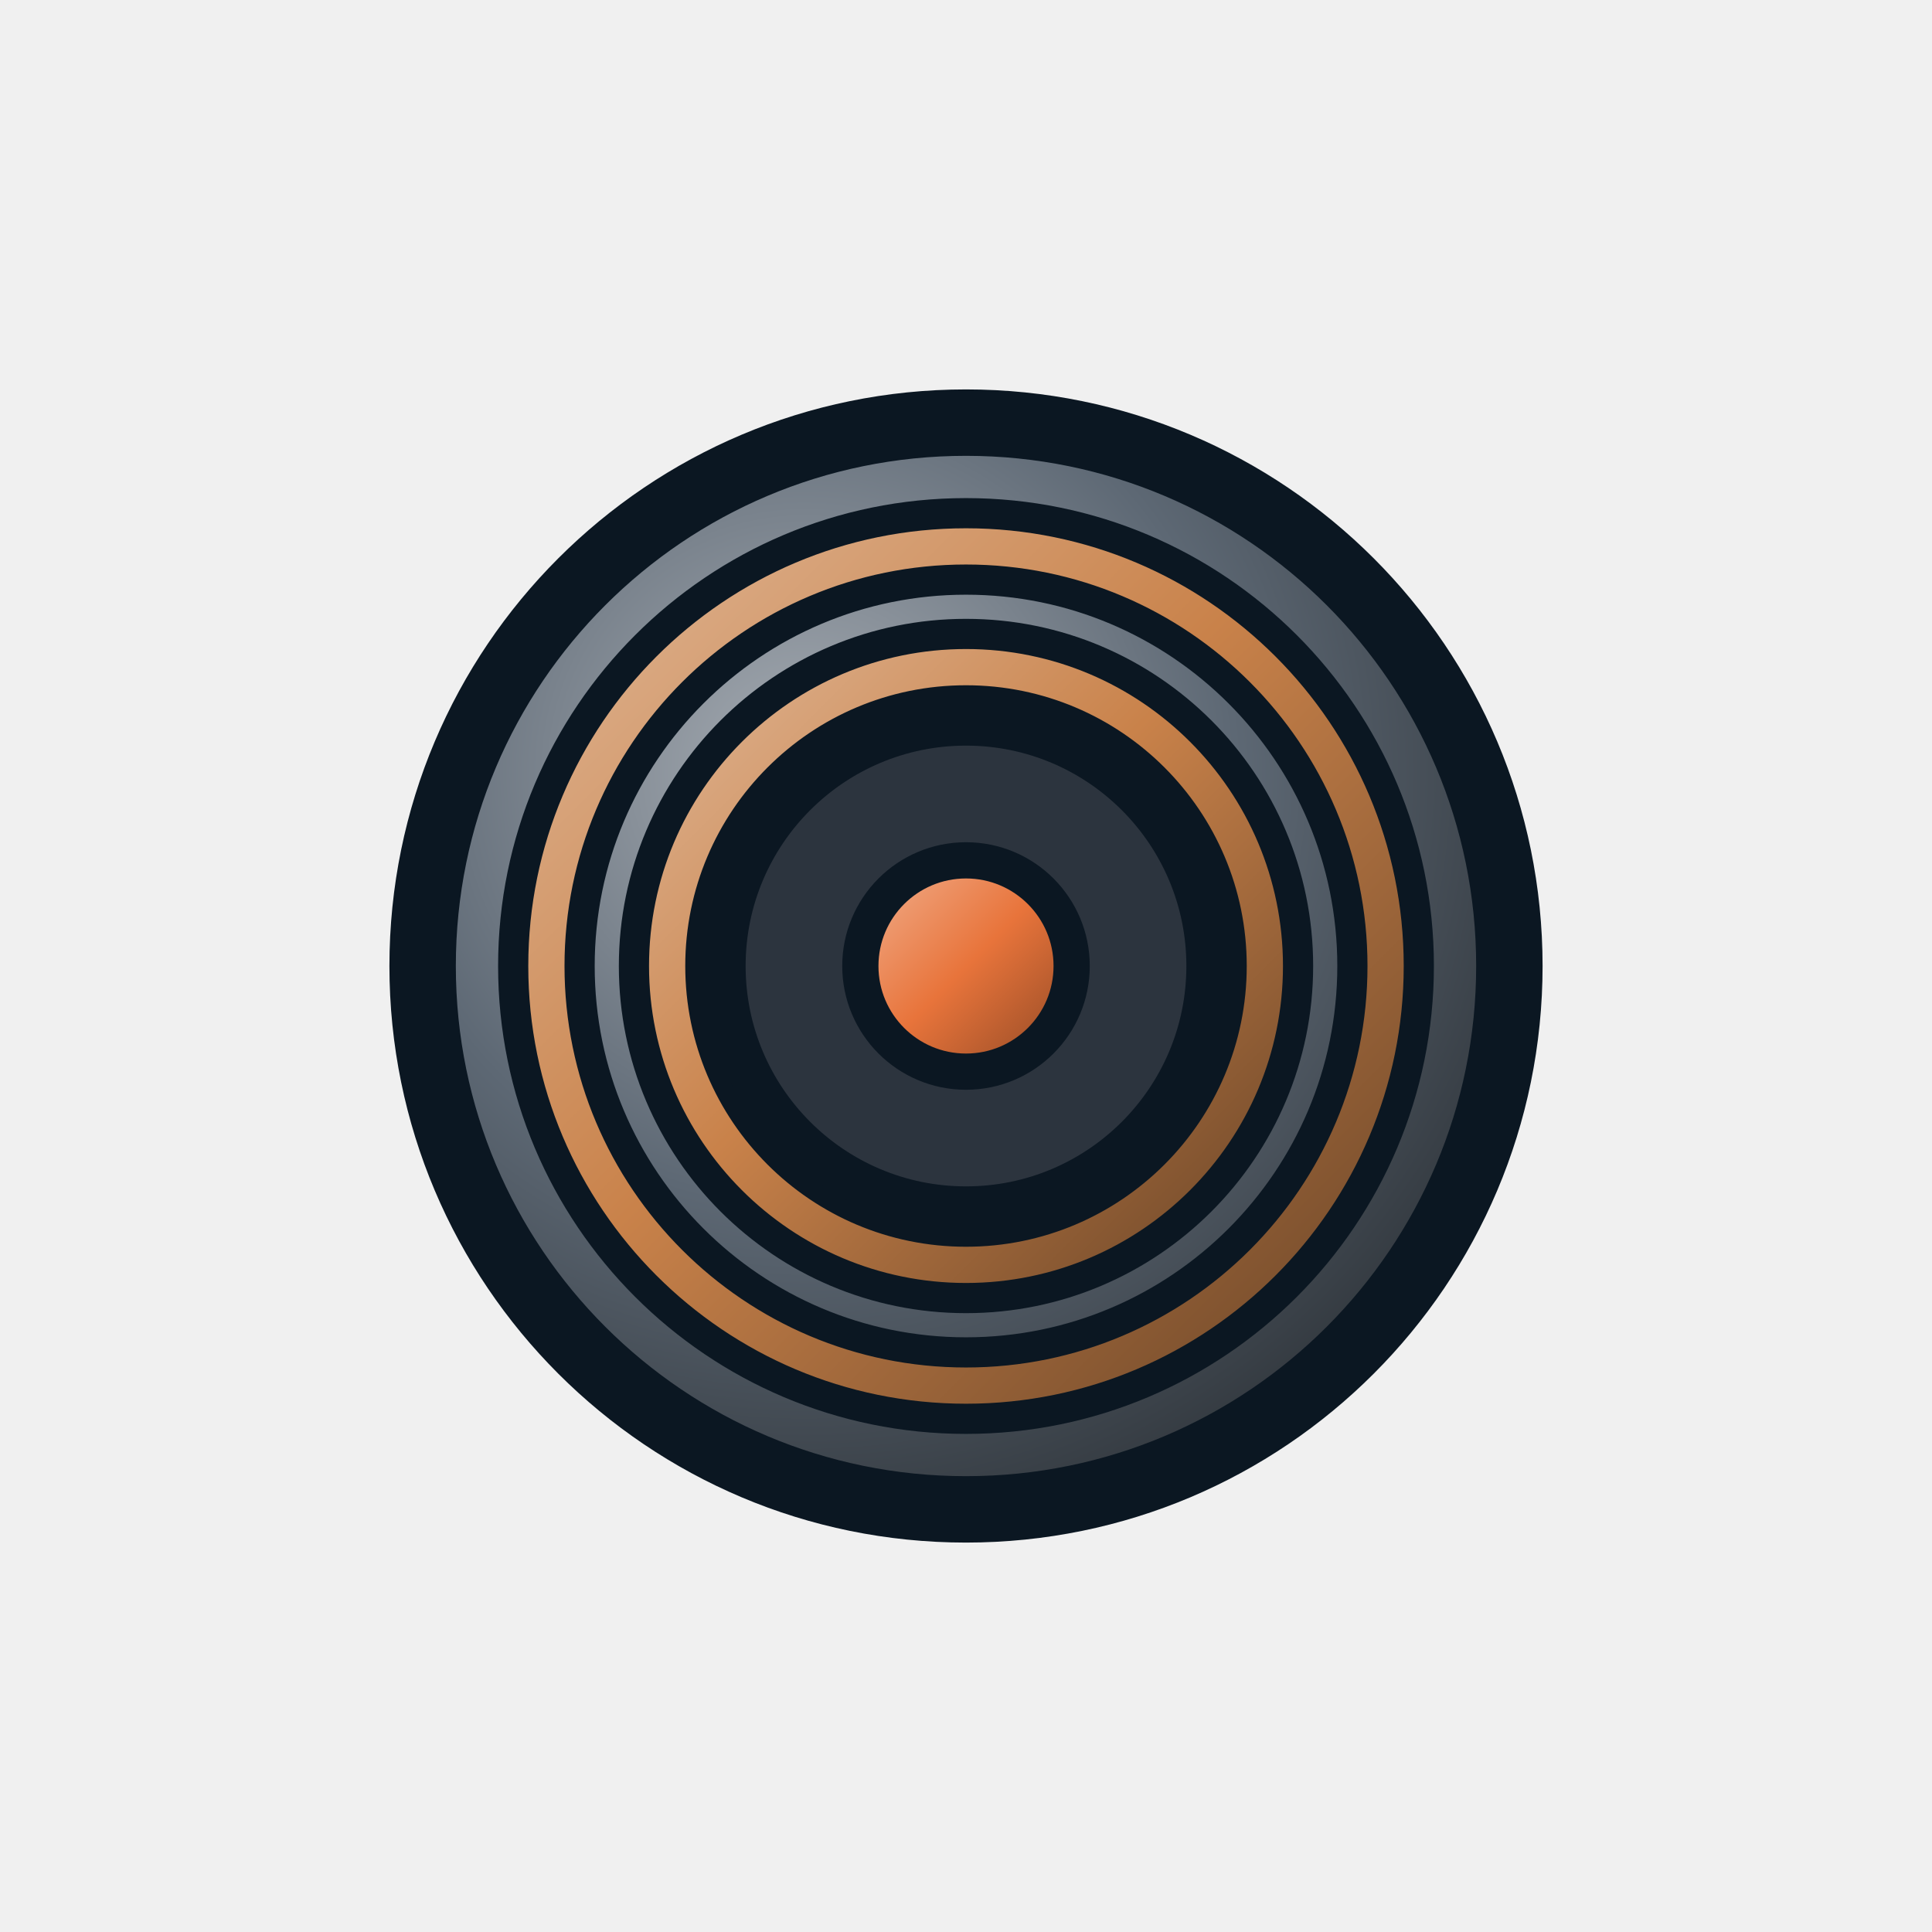
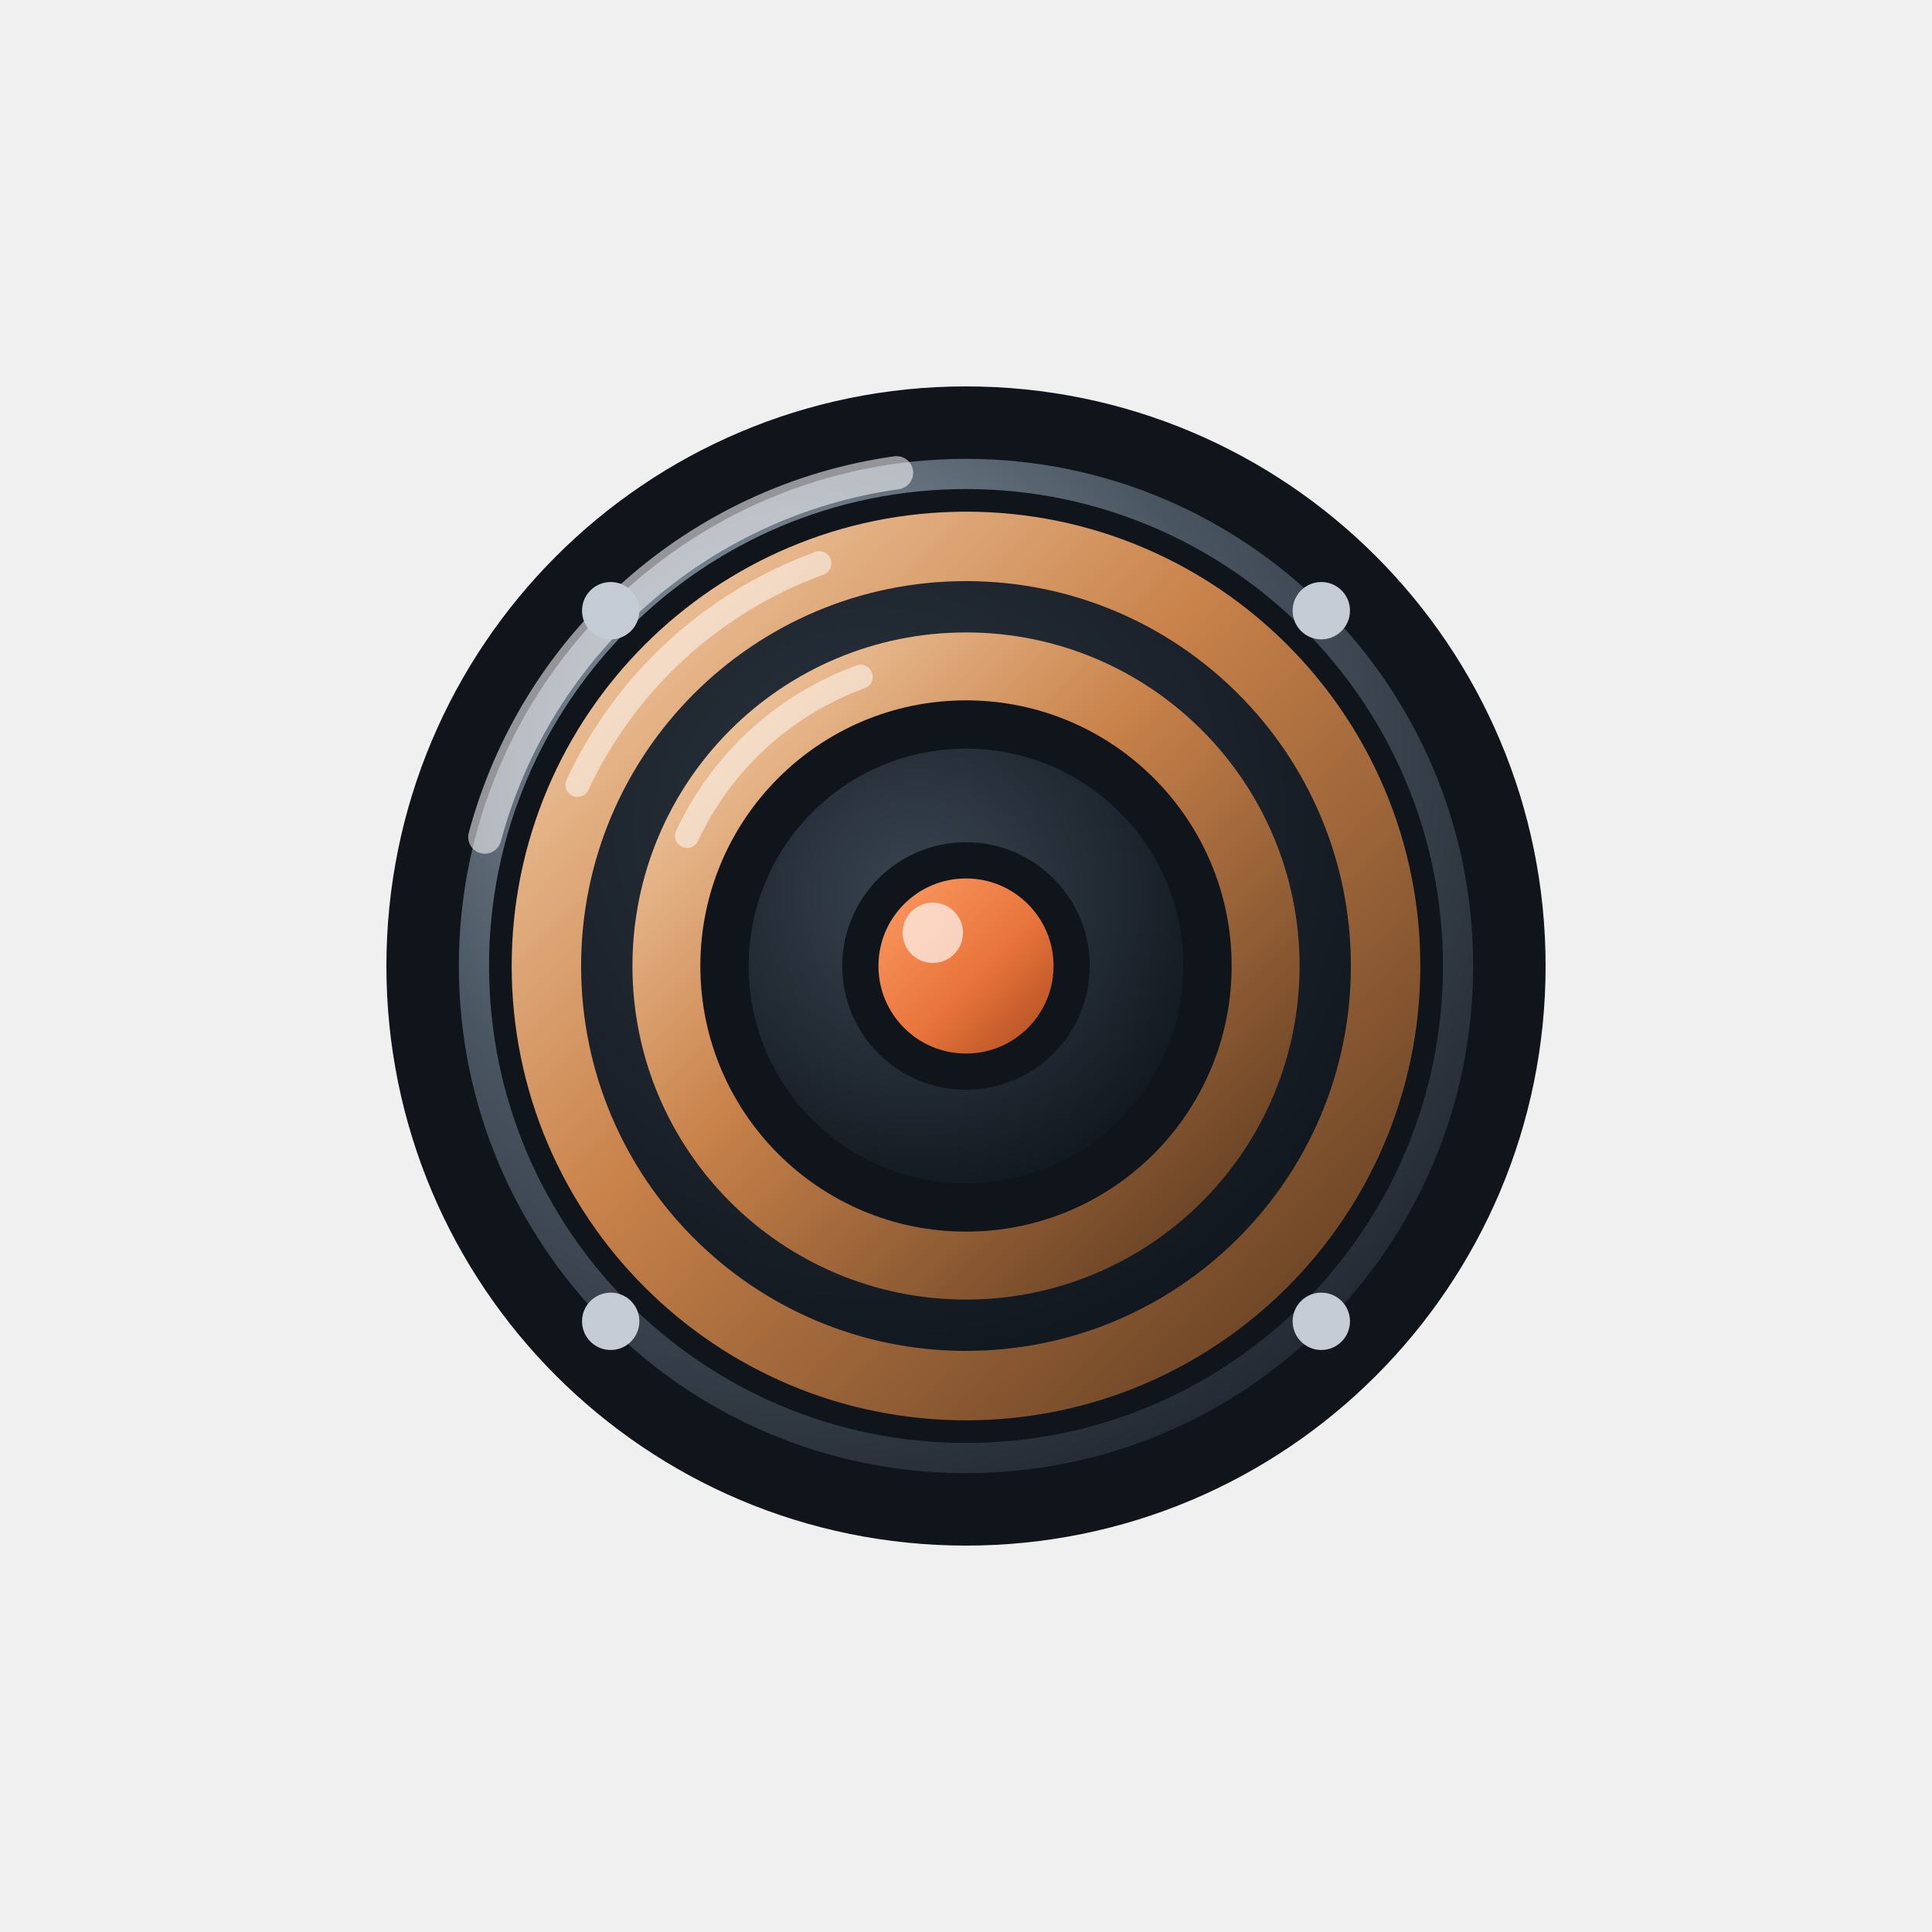
<svg xmlns="http://www.w3.org/2000/svg" viewBox="0 0 64 64">
  <defs>
    <linearGradient id="accent-fill" x1="0" y1="0" x2="1" y2="1">
-       <stop id="accent-light" offset="0" stop-color="#f2b393" />
-       <stop id="accent-base" offset="0.5" stop-color="#e8743b" />
-       <stop id="accent-dark" offset="1" stop-color="#8b4623" />
+       <stop id="accent-light" offset="0" stop-color="#ffa36b" />
+       <stop id="accent-base" offset="0.55" stop-color="#e8743b" />
+       <stop id="accent-dark" offset="1" stop-color="#9c4119" />
    </linearGradient>
-     <radialGradient id="b5d68744555" cx="0.35" cy="0.32" r="0.8">
-       <stop offset="0" stop-color="#a6acb3" />
-       <stop offset="0.5" stop-color="#5d6874" />
-       <stop offset="1" stop-color="#2a2f34" />
+     <radialGradient id="house" cx="0.35" cy="0.3" r="0.8">
+       <stop offset="0" stop-color="#9aa5b2" />
+       <stop offset="0.5" stop-color="#4a5562" />
+       <stop offset="1" stop-color="#1b2028" />
    </radialGradient>
-     <linearGradient id="mc9824a4550" x1="0" y1="0" x2="1" y2="1">
-       <stop offset="0" stop-color="#e1ba9b" />
-       <stop offset="0.45" stop-color="#c9824a" />
-       <stop offset="1" stop-color="#644125" />
+     <radialGradient id="floor" cx="0.4" cy="0.35" r="0.75">
+       <stop offset="0" stop-color="#2b3440" />
+       <stop offset="1" stop-color="#0b1016" />
+     </radialGradient>
+     <linearGradient id="copper" x1="0" y1="0" x2="1" y2="1">
+       <stop offset="0" stop-color="#f6d2ad" />
+       <stop offset="0.42" stop-color="#c9824a" />
+       <stop offset="1" stop-color="#5a391f" />
    </linearGradient>
+     <radialGradient id="well" cx="0.4" cy="0.35" r="0.75">
+       <stop offset="0" stop-color="#3a4552" />
+       <stop offset="1" stop-color="#0b1016" />
+     </radialGradient>
  </defs>
-   <g id="base" stroke="#0b1722" stroke-width="2.2" stroke-linejoin="round" stroke-linecap="round">
-     <circle cx="32" cy="32" r="18" fill="url(#b5d68744555)" />
-     <path d="M17 32 A15 15 0 1 1 47 32 A15 15 0 1 1 17 32 Z M19.2 32 A12.8 12.8 0 1 0 44.8 32 A12.8 12.8 0 1 0 19.2 32 Z" fill="url(#mc9824a4550)" fill-rule="evenodd" stroke-width="1" />
-     <path d="M21 32 A11 11 0 1 1 43 32 A11 11 0 1 1 21 32 Z M23.2 32 A8.8 8.8 0 1 0 40.8 32 A8.8 8.8 0 1 0 23.2 32 Z" fill="url(#mc9824a4550)" fill-rule="evenodd" stroke-width="1" />
-     <circle cx="32" cy="32" r="8" fill="#2c343e" stroke-width="1.4" />
+   <g id="base" stroke="#10151c" stroke-width="2.4" stroke-linejoin="round" stroke-linecap="round">
+     <circle cx="32" cy="32" r="18" fill="url(#house)" />
+     <path d="M16.06 27.73 A16.5 16.5 0 0 1 29.7 15.66" fill="none" stroke="#ffffff" stroke-opacity="0.55" stroke-width="1.1" />
+     <circle cx="32" cy="32" r="15.3" fill="url(#floor)" stroke-width="1" />
+     <circle cx="32" cy="32" r="13.9" fill="none" stroke="url(#copper)" stroke-width="2.3" />
+     <circle cx="32" cy="32" r="9.9" fill="none" stroke="url(#copper)" stroke-width="2.3" />
+     <path d="M19.13 26 A14.2 14.2 0 0 1 27.14 18.66 M22.76 27.69 A10.2 10.2 0 0 1 28.51 22.42" fill="none" stroke="#ffffff" stroke-opacity="0.5" stroke-width="0.8" />
+     <circle cx="32" cy="32" r="8" fill="url(#well)" stroke-width="1.6" />
+     <circle cx="20.23" cy="20.23" r="0.95" fill="#c5ccd5" stroke="none" />
+     <circle cx="20.23" cy="43.77" r="0.95" fill="#c5ccd5" stroke="none" />
+     <circle cx="43.77" cy="20.23" r="0.95" fill="#c5ccd5" stroke="none" />
+     <circle cx="43.77" cy="43.77" r="0.95" fill="#c5ccd5" stroke="none" />
  </g>
-   <g id="accent" stroke="#0b1722" stroke-width="2.2" stroke-linejoin="round" stroke-linecap="round">
+   <g id="accent" stroke="#10151c" stroke-width="2.4" stroke-linejoin="round" stroke-linecap="round">
    <circle cx="32" cy="32" r="3.5" fill="url(#accent-fill)" stroke-width="1.2" />
+     <circle cx="30.9" cy="30.9" r="1" fill="#ffffff" fill-opacity="0.65" stroke="none" />
  </g>
</svg>
